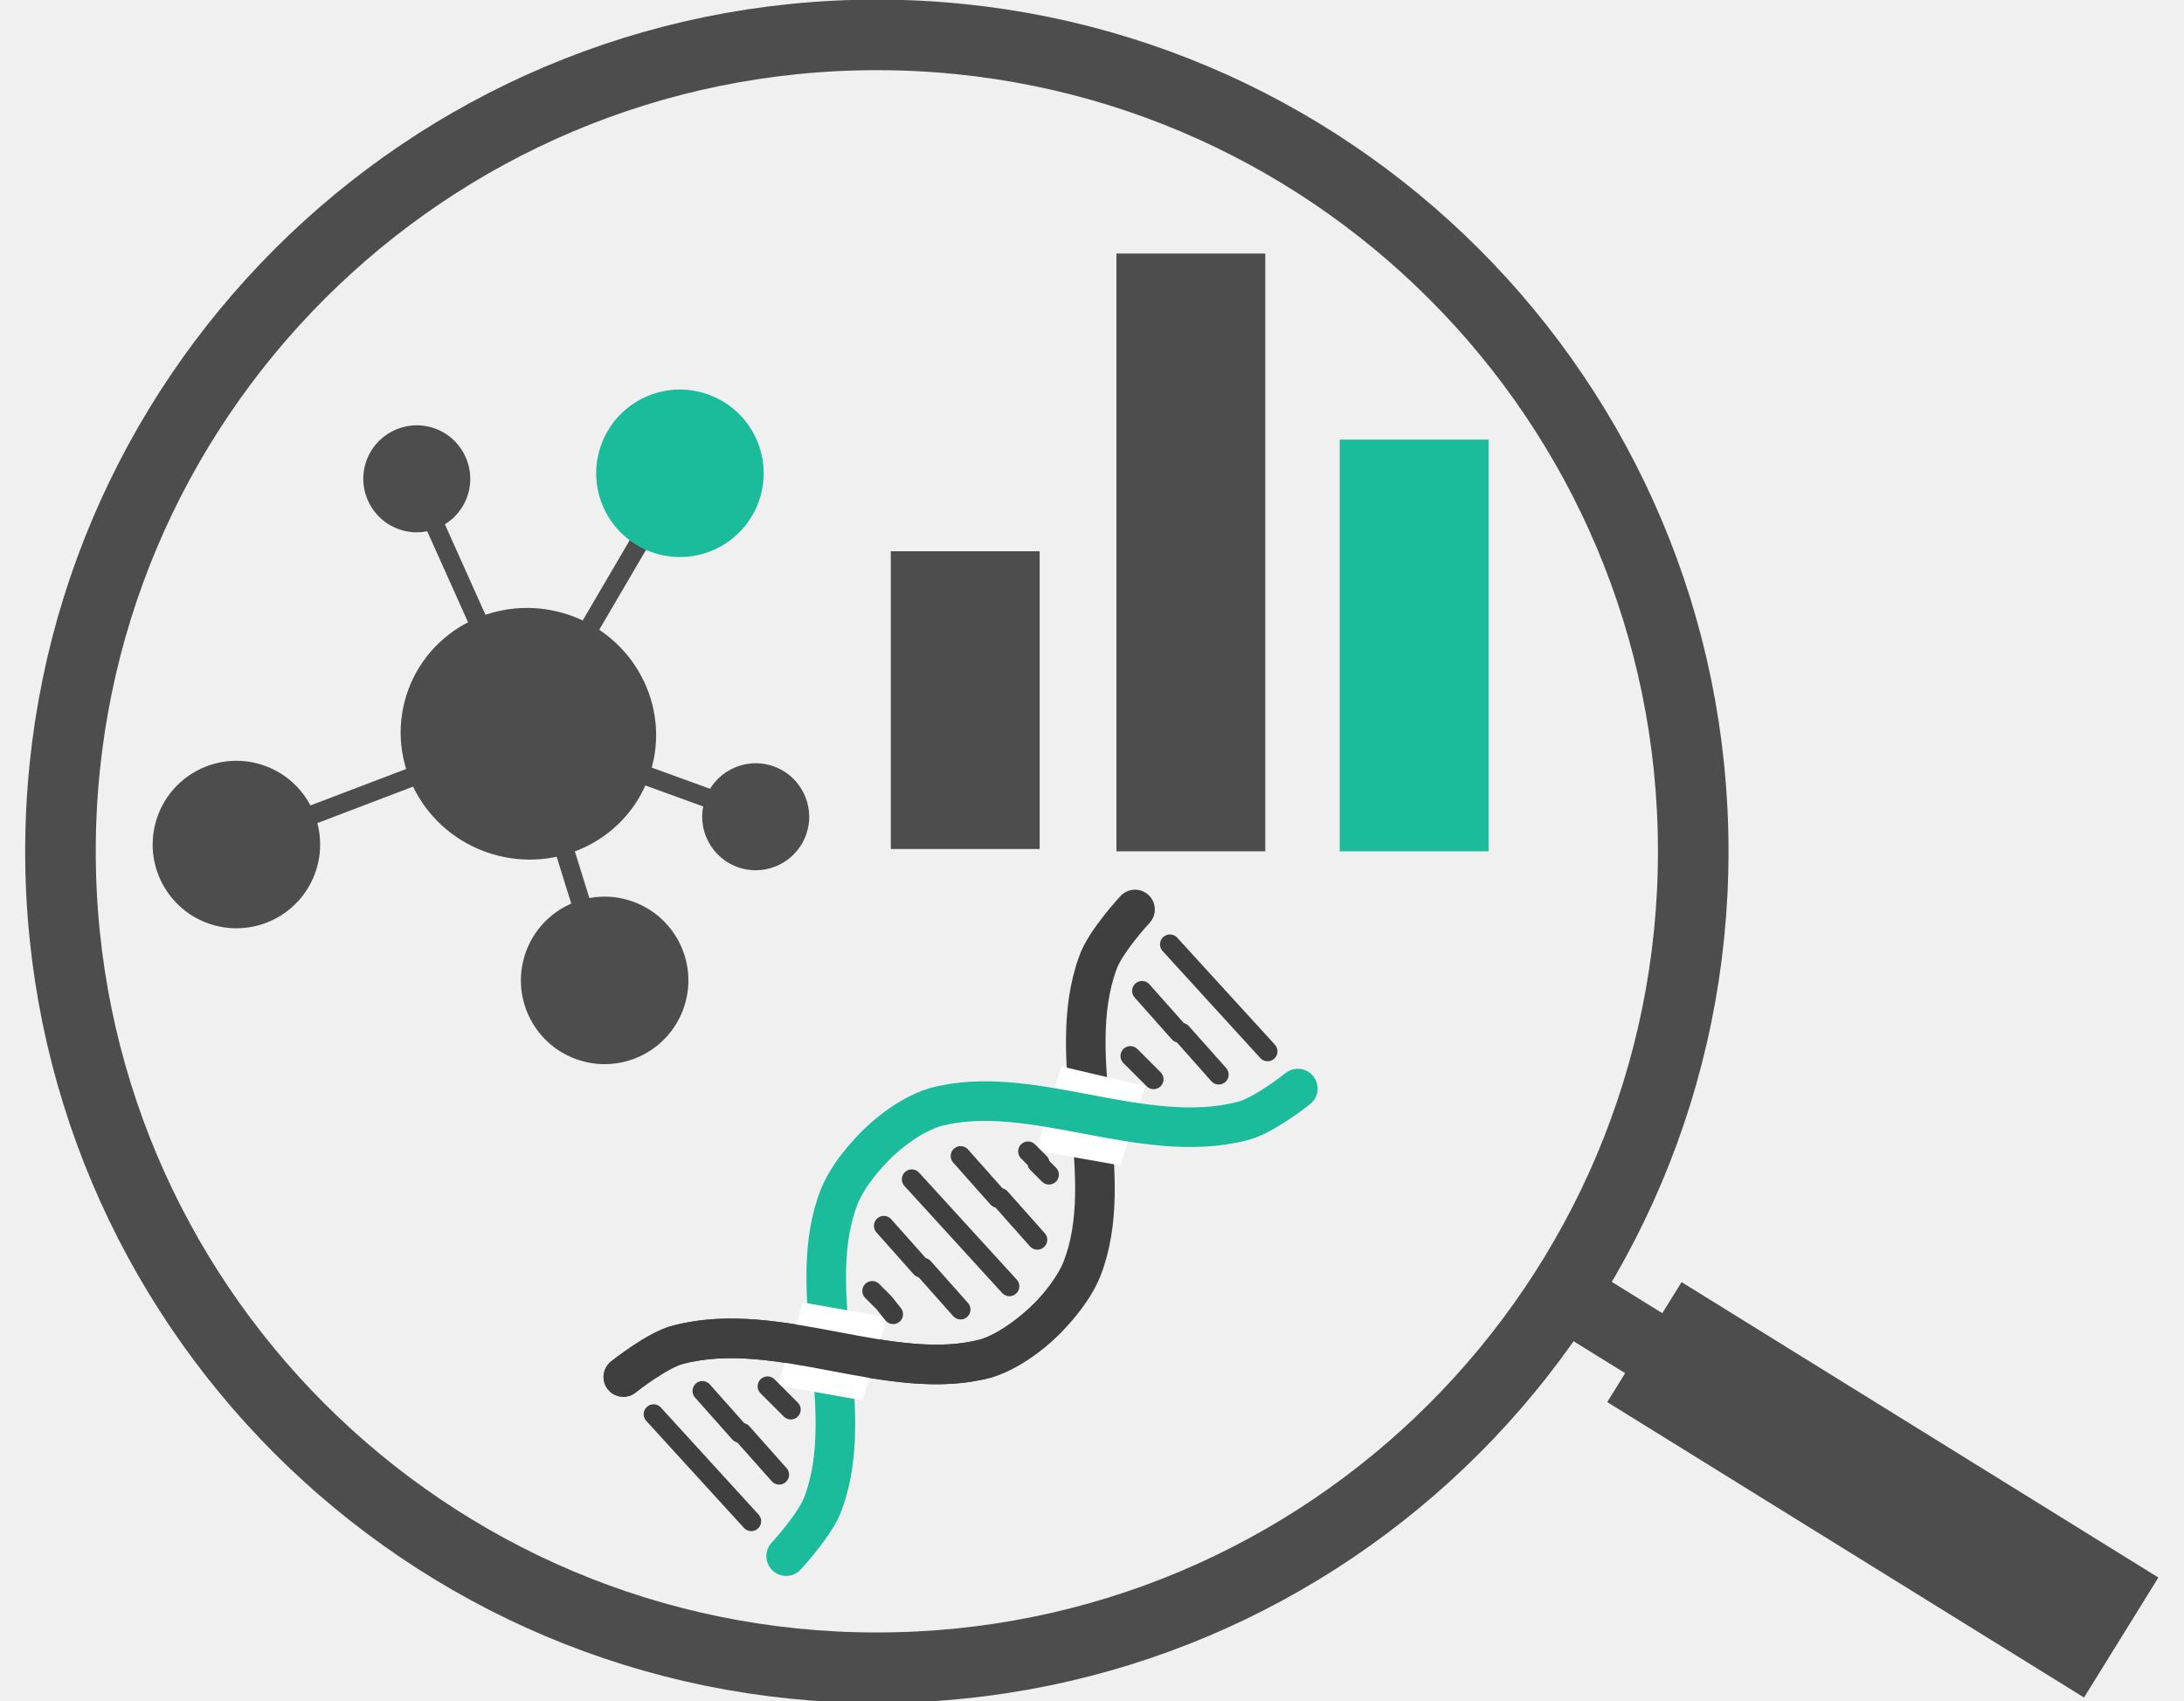
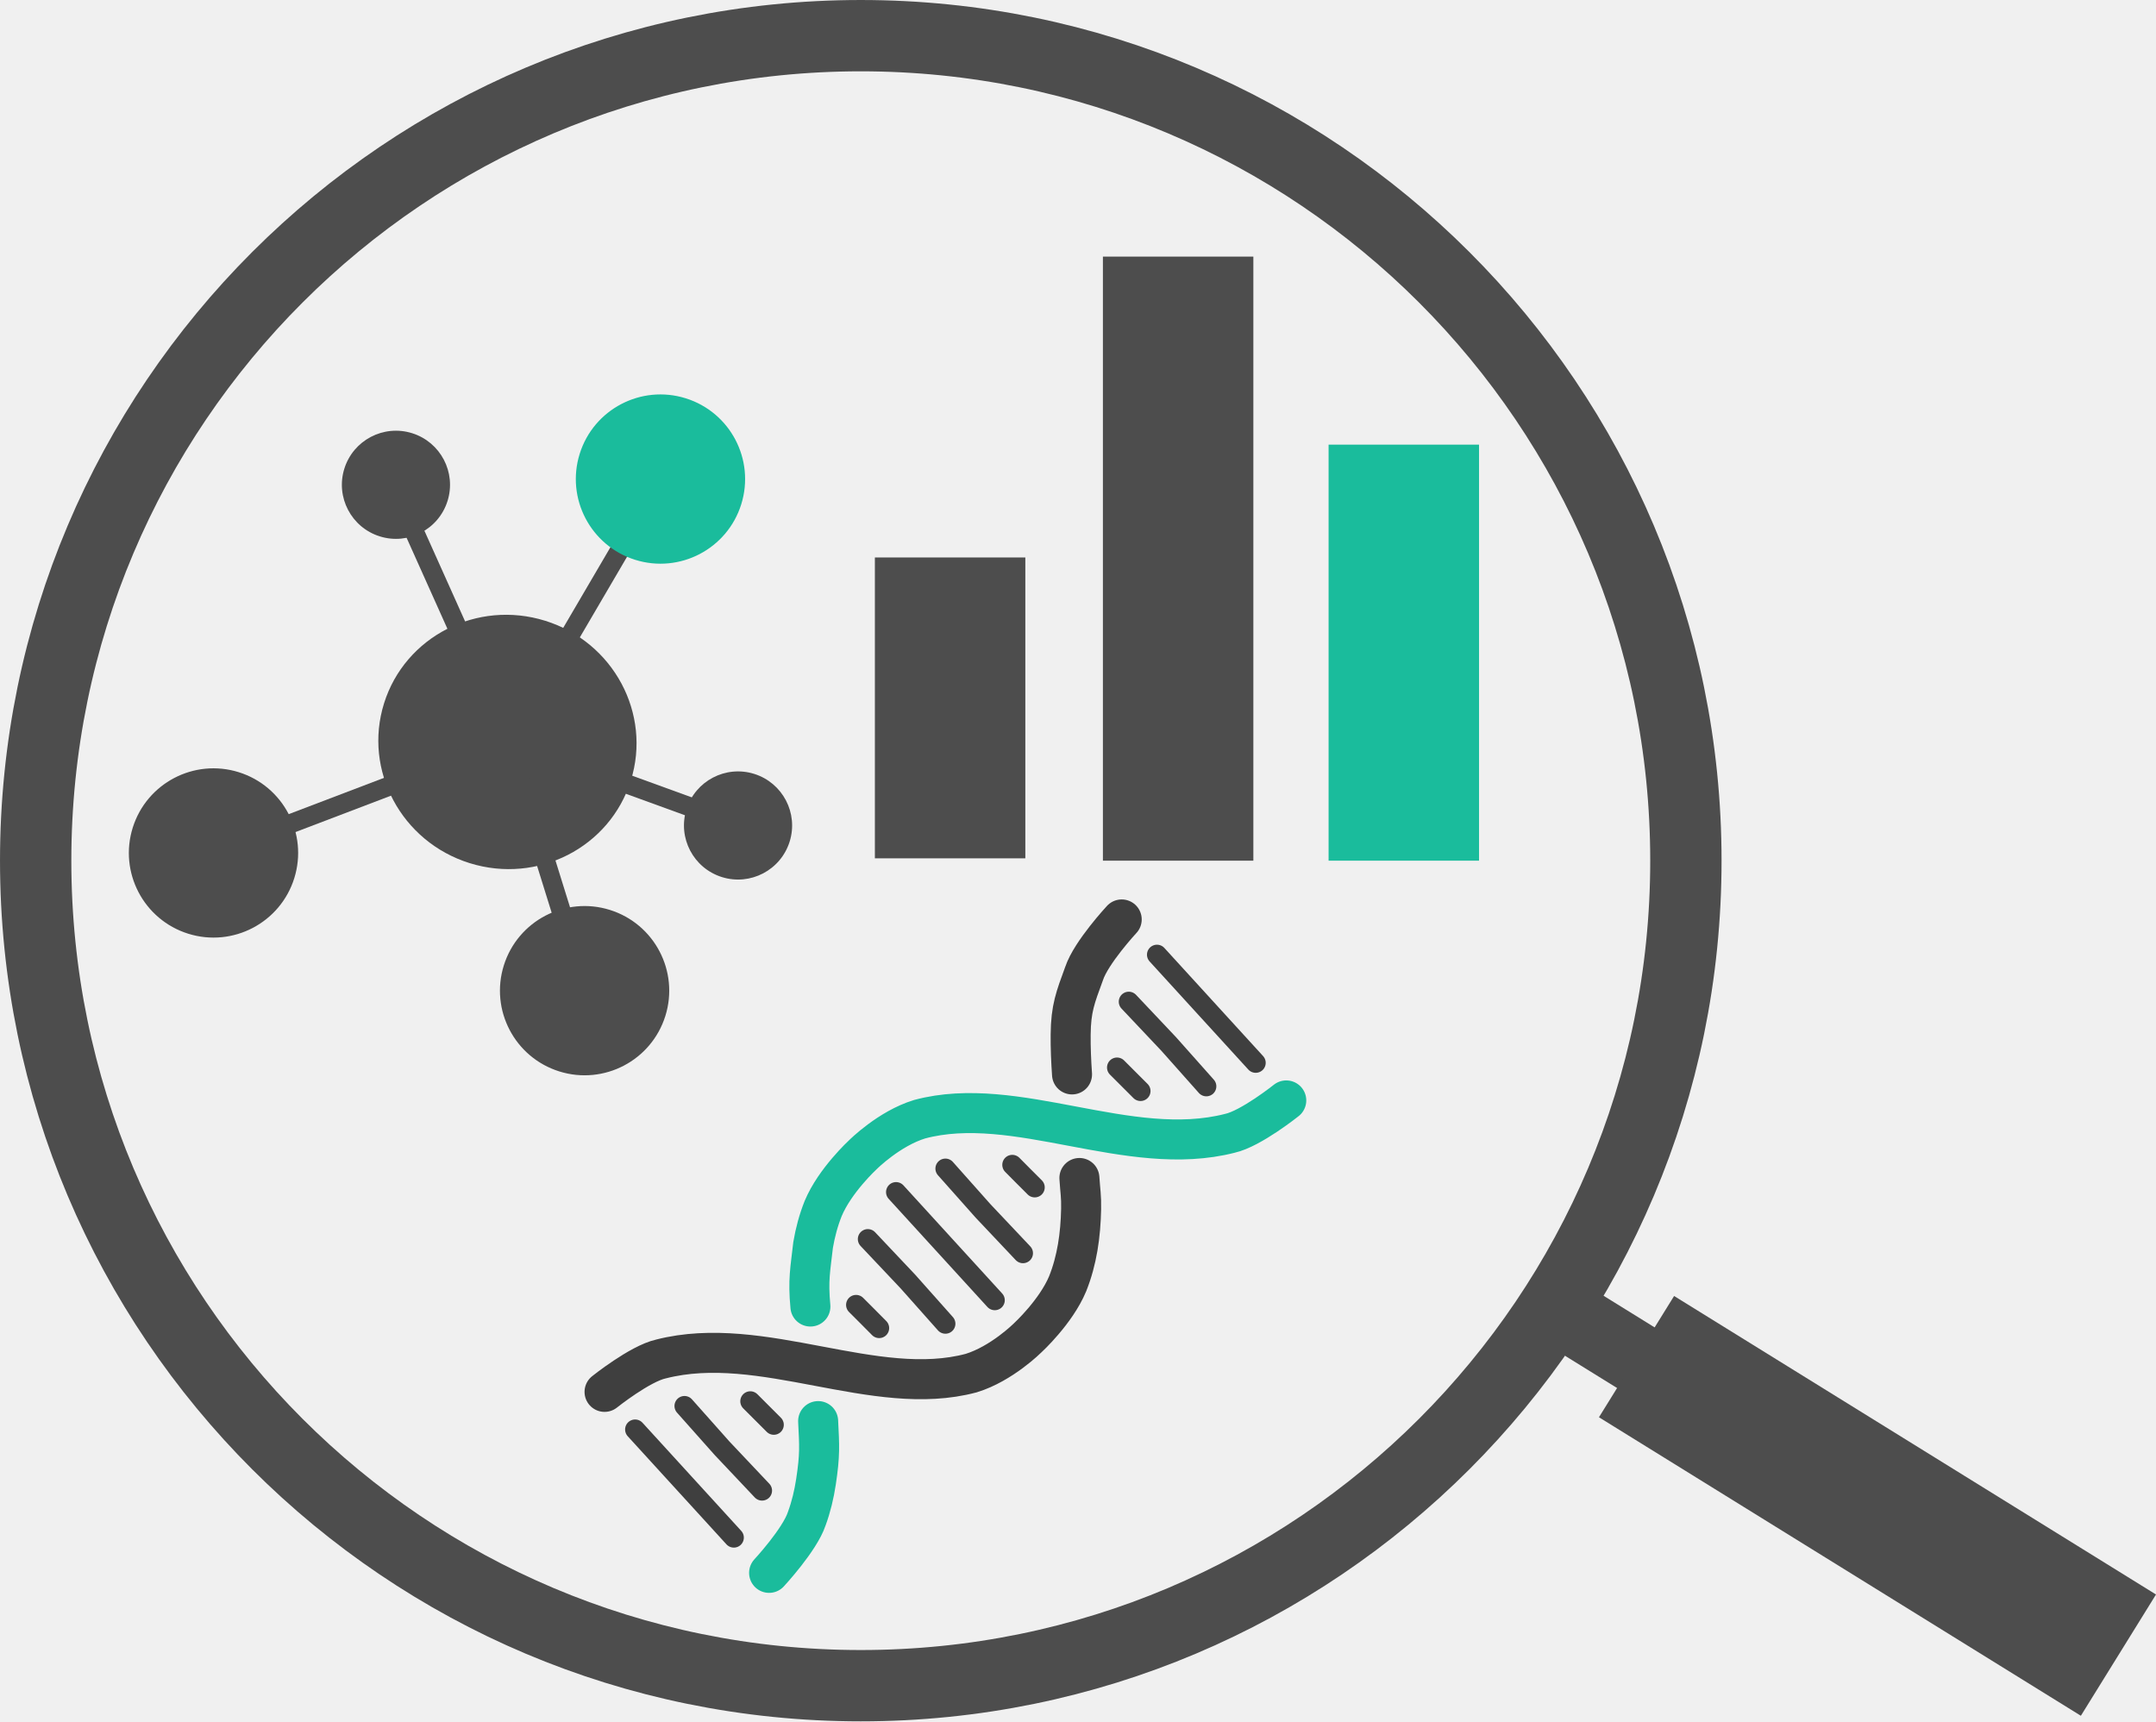
- <svg xmlns="http://www.w3.org/2000/svg" version="1.1" id="Layer_1" x="0px" y="0px" viewBox="0 0 93.9 73.1" style="enable-background:new 0 0 93.9 73.1;" xml:space="preserve">
-   <style type="text/css">
+ <svg xmlns="http://www.w3.org/2000/svg" version="1.1" id="Layer_1" x="0px" y="0px" viewBox="0 0 98.724 78.831" xml:space="preserve" width="98.724" height="78.831">
+   <defs id="defs5132" />
+   <style type="text/css" id="style5053">
	.st0{fill:none;stroke:#3F3F3F;stroke-width:1.702;stroke-linecap:round;}
	.st1{fill:#FFFFFF;}
	.st2{fill:none;stroke:#FFFFFF;stroke-width:1.94;stroke-linecap:round;}
	.st3{fill:none;stroke:#1ABC9C;stroke-width:1.702;stroke-linecap:round;}
	.st4{fill:none;stroke:#000000;stroke-width:3.463165e-02;}
	.st5{fill:#3F3F3F;}
	.st6{fill:none;stroke:#3F3F3F;stroke-width:0.851;stroke-linecap:round;}
	.st7{fill:none;stroke:#4D4D4D;stroke-width:0.815;}
	.st8{fill:#4D4D4D;}
	.st9{fill:#1ABC9C;}
	.st10{fill:none;stroke:#4D4D4D;stroke-width:3.034;stroke-linecap:round;}
- 	.st11{fill:none;stroke:#4D4D4D;stroke-width:3.034;}
- 	.st12{fill:none;stroke:#4D4D4D;stroke-width:6.069;}
+ 	.st11{fill:none;}
+ 	.st12{fill:none;stroke:#4D4D4D;stroke-width:3.034;}
+ 	.st13{fill:none;stroke:#4D4D4D;stroke-width:6.069;}
</style>
-   <path class="st0" d="M48.8,39.1c0,0-1.3,1.4-1.6,2.3c-1.5,4.1,0.9,9.2-0.7,13.2c-0.5,1.2-1.7,2.3-1.7,2.3 M26.8,59.2  c0,0,1.5-1.2,2.4-1.4c4.3-1.1,9.1,1.7,13.2,0.6c1.3-0.4,2.4-1.5,2.4-1.5" />
-   <polygon class="st1" points="47.5,49 48,47.4 46.3,47 45.8,48.7 " />
-   <polygon class="st2" points="47.5,49 48,47.4 46.3,47 45.8,48.7 " />
-   <path class="st3" d="M55.8,46.8c0,0-1.5,1.2-2.4,1.4c-4.3,1.1-9.1-1.7-13.2-0.6c-1.3,0.4-2.4,1.5-2.4,1.5 M33.8,66.9  c0,0,1.3-1.4,1.6-2.3c1.5-4.1-0.9-9.2,0.7-13.2c0.5-1.2,1.7-2.3,1.7-2.3" />
-   <polygon class="st1" points="35.2,57.1 34.7,58.8 36.4,59.1 36.9,57.4 " />
-   <polygon class="st2" points="35.2,57.1 34.7,58.8 36.4,59.1 36.9,57.4 " />
-   <path class="st0" d="M26.8,59.2c0,0,1.5-1.2,2.4-1.4c4.3-1.1,9.1,1.7,13.2,0.6c1.3-0.4,2.6-1.7,2.6-1.7" />
-   <line class="st4" x1="42.9" y1="54.8" x2="41.5" y2="53.3" />
-   <path class="st5" d="M45.1,50.5L44.6,50 M44.2,49.5l0.5,0.5 M38.4,56.5L38,56 M37.5,55.5L38,56" />
-   <path class="st6" d="M45.1,50.5L44.6,50 M44.2,49.5l0.5,0.5 M38.4,56.5L38,56 M37.5,55.5L38,56" />
-   <path class="st5" d="M44.6,53.3L43,51.5 M41.3,49.7l1.6,1.8 M41.3,56.3l-1.6-1.8 M38,52.7l1.6,1.8" />
-   <path class="st6" d="M44.6,53.3L43,51.5 M41.3,49.7l1.6,1.8 M41.3,56.3l-1.6-1.8 M38,52.7l1.6,1.8" />
-   <path class="st5" d="M43.4,55.3L41.3,53 M39.2,50.7l2.1,2.3" />
-   <path class="st6" d="M43.4,55.3L41.3,53 M39.2,50.7l2.1,2.3" />
-   <path class="st5" d="M33.5,63.4l-1.6-1.8 M30.2,59.8l1.6,1.8 M52.4,46.2l-1.6-1.8 M49.1,42.6l1.6,1.8" />
-   <path class="st6" d="M33.5,63.4l-1.6-1.8 M30.2,59.8l1.6,1.8 M52.4,46.2l-1.6-1.8 M49.1,42.6l1.6,1.8" />
-   <path class="st5" d="M32.3,65.4l-2.1-2.3 M28.1,60.8l2.1,2.3 M54.5,45.2l-2.1-2.3 M50.3,40.6l2.1,2.3" />
-   <path class="st6" d="M32.3,65.4l-2.1-2.3 M28.1,60.8l2.1,2.3 M54.5,45.2l-2.1-2.3 M50.3,40.6l2.1,2.3" />
-   <path class="st5" d="M34,60.6l-0.5-0.5 M33,59.6l0.5,0.5 M49.6,46.4l-0.5-0.5 M48.6,45.4l0.5,0.5" />
-   <path class="st6" d="M34,60.6l-0.5-0.5 M33,59.6l0.5,0.5 M49.6,46.4l-0.5-0.5 M48.6,45.4l0.5,0.5" />
-   <polyline class="st7" points="32.6,35.1 22.7,31.5 29.2,20.4 " />
-   <ellipse transform="matrix(0.2983 -0.9545 0.9545 0.2983 -21.9442 54.4081)" class="st8" cx="26" cy="42.1" rx="3.6" ry="3.6" />
-   <ellipse transform="matrix(0.2987 -0.9543 0.9543 0.2987 -10.7124 55.6443)" class="st8" cx="32.5" cy="35.1" rx="2.3" ry="2.3" />
-   <ellipse transform="matrix(0.2982 -0.9545 0.9545 0.2982 -14.2135 43.7899)" class="st8" cx="22.7" cy="31.6" rx="5.4" ry="5.5" />
-   <ellipse transform="matrix(0.2984 -0.9544 0.9544 0.2984 -27.4946 35.1162)" class="st8" cx="10.1" cy="36.3" rx="3.6" ry="3.6" />
-   <ellipse transform="matrix(0.2987 -0.9543 0.9543 0.2987 -7.1161 31.6094)" class="st8" cx="18" cy="20.6" rx="2.3" ry="2.3" />
-   <ellipse transform="matrix(0.2983 -0.9545 0.9545 0.2983 1.1466 42.1635)" class="st9" cx="29.2" cy="20.3" rx="3.6" ry="3.6" />
-   <polyline class="st7" points="10.1,36.3 22.7,31.5 26,42.1 " />
-   <line class="st7" x1="22.7" y1="31.5" x2="17.9" y2="20.8" />
-   <rect x="48" y="10.9" class="st8" width="6.4" height="25.7" />
-   <rect x="38.3" y="23.7" class="st8" width="6.4" height="12.8" />
-   <rect x="57.6" y="18.9" class="st9" width="6.4" height="17.7" />
-   <circle class="st10" cx="37.7" cy="36.6" r="35.1" />
-   <line class="st8" x1="86.9" y1="67.8" x2="66.4" y2="55.1" />
-   <line class="st11" x1="86.9" y1="67.8" x2="66.4" y2="55.1" />
-   <line class="st8" x1="91.2" y1="70.4" x2="70.7" y2="57.7" />
-   <line class="st12" x1="91.2" y1="70.4" x2="70.7" y2="57.7" />
+   <g id="g5732" transform="matrix(1.076418,0,0,1.076418,-1.165495,-28.93709)">
+     <path style="fill:none;stroke:#3f3f3f;stroke-width:1.702;stroke-linecap:round;stroke-miterlimit:4;stroke-dasharray:none" id="path5055" d="m 48.8,66 c 0,0 -1.3,1.4 -1.6,2.3 -0.375,1.025 -0.561,1.483 -0.572,2.6 -0.005,0.558 0.019,1.123 0.058,1.691 6e-5,8.58e-4 1.19e-4,0.002 1.78e-4,0.003 M 47,77 c 0.036,0.566 0.085,0.774 0.073,1.327 C 47.05,79.431 46.9,80.5 46.5,81.5 c -0.5,1.2 -1.7,2.3 -1.7,2.3 m -18,2.3 c 0,0 1.5,-1.2 2.4,-1.4 4.3,-1.1 9.1,1.7 13.2,0.6 1.3,-0.4 2.4,-1.5 2.4,-1.5" class="st0" />
+     <path style="fill:none;stroke:#1abc9c;stroke-width:1.702;stroke-linecap:round" id="path5061" d="m 55.8,73.7 c 0,0 -1.5,1.2 -2.4,1.4 -4.3,1.1 -9.1,-1.7 -13.2,-0.6 -1.3,0.4 -2.4,1.5 -2.4,1.5 m -4,17.8 c 0,0 1.3,-1.4 1.6,-2.3 0.188,-0.512 0.314,-1.041 0.395,-1.58 0.173,-1.143 0.145,-1.51 0.091,-2.577 m -0.329,-4.874 c -0.107,-1.14 -0.003,-1.568 0.115,-2.621 C 35.763,79.317 35.9,78.8 36.1,78.3 c 0.5,-1.2 1.7,-2.3 1.7,-2.3" class="st3" />
+     <line id="line5069" y2="80.2" x2="41.5" y1="81.7" x1="42.9" class="st4" />
+     <path style="fill:#3f3f3f" id="path5071" d="m 45.1,77.4 -0.5,-0.5 m -0.4,-0.5 0.5,0.5 m -6.3,6.5 -0.4,-0.5 m -0.5,-0.5 0.5,0.5" class="st5" />
+     <path style="fill:none;stroke:#3f3f3f;stroke-width:0.851;stroke-linecap:round" id="path5073" d="m 45.1,77.4 -0.5,-0.5 M 44.145,76.441 44.6,76.9 M 38.482,83.386 38,82.9 m -0.5,-0.5 0.5,0.5" class="st6" />
+     <path style="fill:#3f3f3f" id="path5075" d="m 44.6,80.2 -1.6,-1.8 m -1.7,-1.8 1.6,1.8 m -1.6,4.8 -1.6,-1.8 m -1.7,-1.8 1.6,1.8" class="st5" />
+     <path style="fill:none;stroke:#3f3f3f;stroke-width:0.851;stroke-linecap:round" id="path5077" d="m 44.6,80.2 -1.7,-1.8 m -1.6,-1.8 1.6,1.8 m -1.6,4.8 -1.6,-1.8 m -1.7,-1.8 1.7,1.8" class="st6" />
+     <path style="fill:#3f3f3f" id="path5079" d="m 43.4,82.2 -2.1,-2.3 m -2.1,-2.3 2.1,2.3" class="st5" />
+     <path style="fill:none;stroke:#3f3f3f;stroke-width:0.851;stroke-linecap:round" id="path5081" d="m 43.4,82.2 -2.1,-2.3 m -2.1,-2.3 2.1,2.3" class="st6" />
+     <path style="fill:#3f3f3f" id="path5083" d="m 33.5,90.3 -1.6,-1.8 m -1.7,-1.8 1.6,1.8 m 20.6,-15.4 -1.6,-1.8 m -1.7,-1.8 1.6,1.8" class="st5" />
+     <path style="fill:none;stroke:#3f3f3f;stroke-width:0.851;stroke-linecap:round" id="path5085" d="m 33.5,90.3 -1.7,-1.8 m -1.6,-1.8 1.6,1.8 m 20.6,-15.4 -1.6,-1.8 m -1.7,-1.8 1.7,1.8" class="st6" />
+     <path style="fill:#3f3f3f" id="path5087" d="m 32.3,92.3 -2.1,-2.3 m -2.1,-2.3 2.1,2.3 m 24.3,-17.9 -2.1,-2.3 m -2.1,-2.3 2.1,2.3" class="st5" />
+     <path style="fill:none;stroke:#3f3f3f;stroke-width:0.851;stroke-linecap:round" id="path5089" d="m 32.3,92.3 -2.1,-2.3 m -2.1,-2.3 2.1,2.3 m 24.3,-17.9 -2.1,-2.3 m -2.1,-2.3 2.1,2.3" class="st6" />
+     <path style="fill:#3f3f3f" id="path5091" d="m 34,87.5 -0.5,-0.5 m -0.5,-0.5 0.5,0.5 m 16.1,-13.7 -0.5,-0.5 m -0.5,-0.5 0.5,0.5" class="st5" />
+     <path style="fill:none;stroke:#3f3f3f;stroke-width:0.851;stroke-linecap:round" id="path5093" d="m 34,87.5 -0.5,-0.5 m -0.5,-0.5 0.5,0.5 m 16.1,-13.7 -0.5,-0.5 m -0.5,-0.5 0.5,0.5" class="st6" />
+     <polyline transform="translate(0,26.9)" style="fill:none;stroke:#4d4d4d;stroke-width:0.815" id="polyline5095" points="32.6,35.1 22.7,31.5 29.2,20.4 " class="st7" />
+     <circle style="fill:#4d4d4d;stroke-width:1" r="3.6" id="ellipse5097" cy="45.361" cx="-58.147" class="st8" transform="rotate(-72.64495)" />
+     <circle style="fill:#4d4d4d;stroke-width:1" r="2.3" id="ellipse5099" cy="49.517" cx="-49.47" class="st8" transform="rotate(-72.61966)" />
+     <ellipse style="fill:#4d4d4d;stroke-width:1" id="ellipse5101" ry="5.5" rx="5.4" cy="39.067" cx="-49.03" class="st8" transform="rotate(-72.65042)" />
+     <circle style="fill:#4d4d4d;stroke-width:1" r="3.6" id="ellipse5103" cy="28.553" cx="-57.26" class="st8" transform="rotate(-72.63777)" />
+     <circle style="fill:#4d4d4d;stroke-width:1" r="2.3" id="ellipse5105" cy="31.299" cx="-39.984" class="st8" transform="rotate(-72.61966)" />
+     <circle style="fill:#1abc9c;stroke-width:1" r="3.6" id="ellipse5107" cy="41.949" cx="-36.409" class="st9" transform="rotate(-72.64495)" />
+     <polyline transform="translate(0,26.9)" style="fill:none;stroke:#4d4d4d;stroke-width:0.815" id="polyline5109" points="10.1,36.3 22.7,31.5 26,42.1 " class="st7" />
+     <line style="fill:none;stroke:#4d4d4d;stroke-width:0.815" id="line5111" y2="47.7" x2="17.9" y1="58.4" x1="22.7" class="st7" />
+     <rect style="fill:#4d4d4d" id="rect5113" height="25.7" width="6.4" class="st8" y="37.8" x="48" />
+     <rect style="fill:#4d4d4d" id="rect5115" height="12.8" width="6.4" class="st8" y="50.6" x="38.3" />
+     <rect style="fill:#1abc9c" id="rect5117" height="17.7" width="6.4" class="st9" y="45.8" x="57.6" />
+     <circle style="fill:none;stroke:#4d4d4d;stroke-width:3.034;stroke-linecap:round" id="circle5119" r="35.1" cy="63.5" cx="37.7" class="st10" />
+     <line style="fill:none" id="line5121" y2="82" x2="66.4" y1="94.7" x1="86.9" class="st11" />
+     <line style="fill:none;stroke:#4d4d4d;stroke-width:3.034" id="line5123" y2="82" x2="66.4" y1="94.7" x1="86.9" class="st12" />
+     <line style="fill:none" id="line5125" y2="84.6" x2="70.7" y1="97.3" x1="91.2" class="st11" />
+     <line style="fill:none;stroke:#4d4d4d;stroke-width:6.069" id="line5127" y2="84.6" x2="70.7" y1="97.3" x1="91.2" class="st13" />
+   </g>
</svg>
